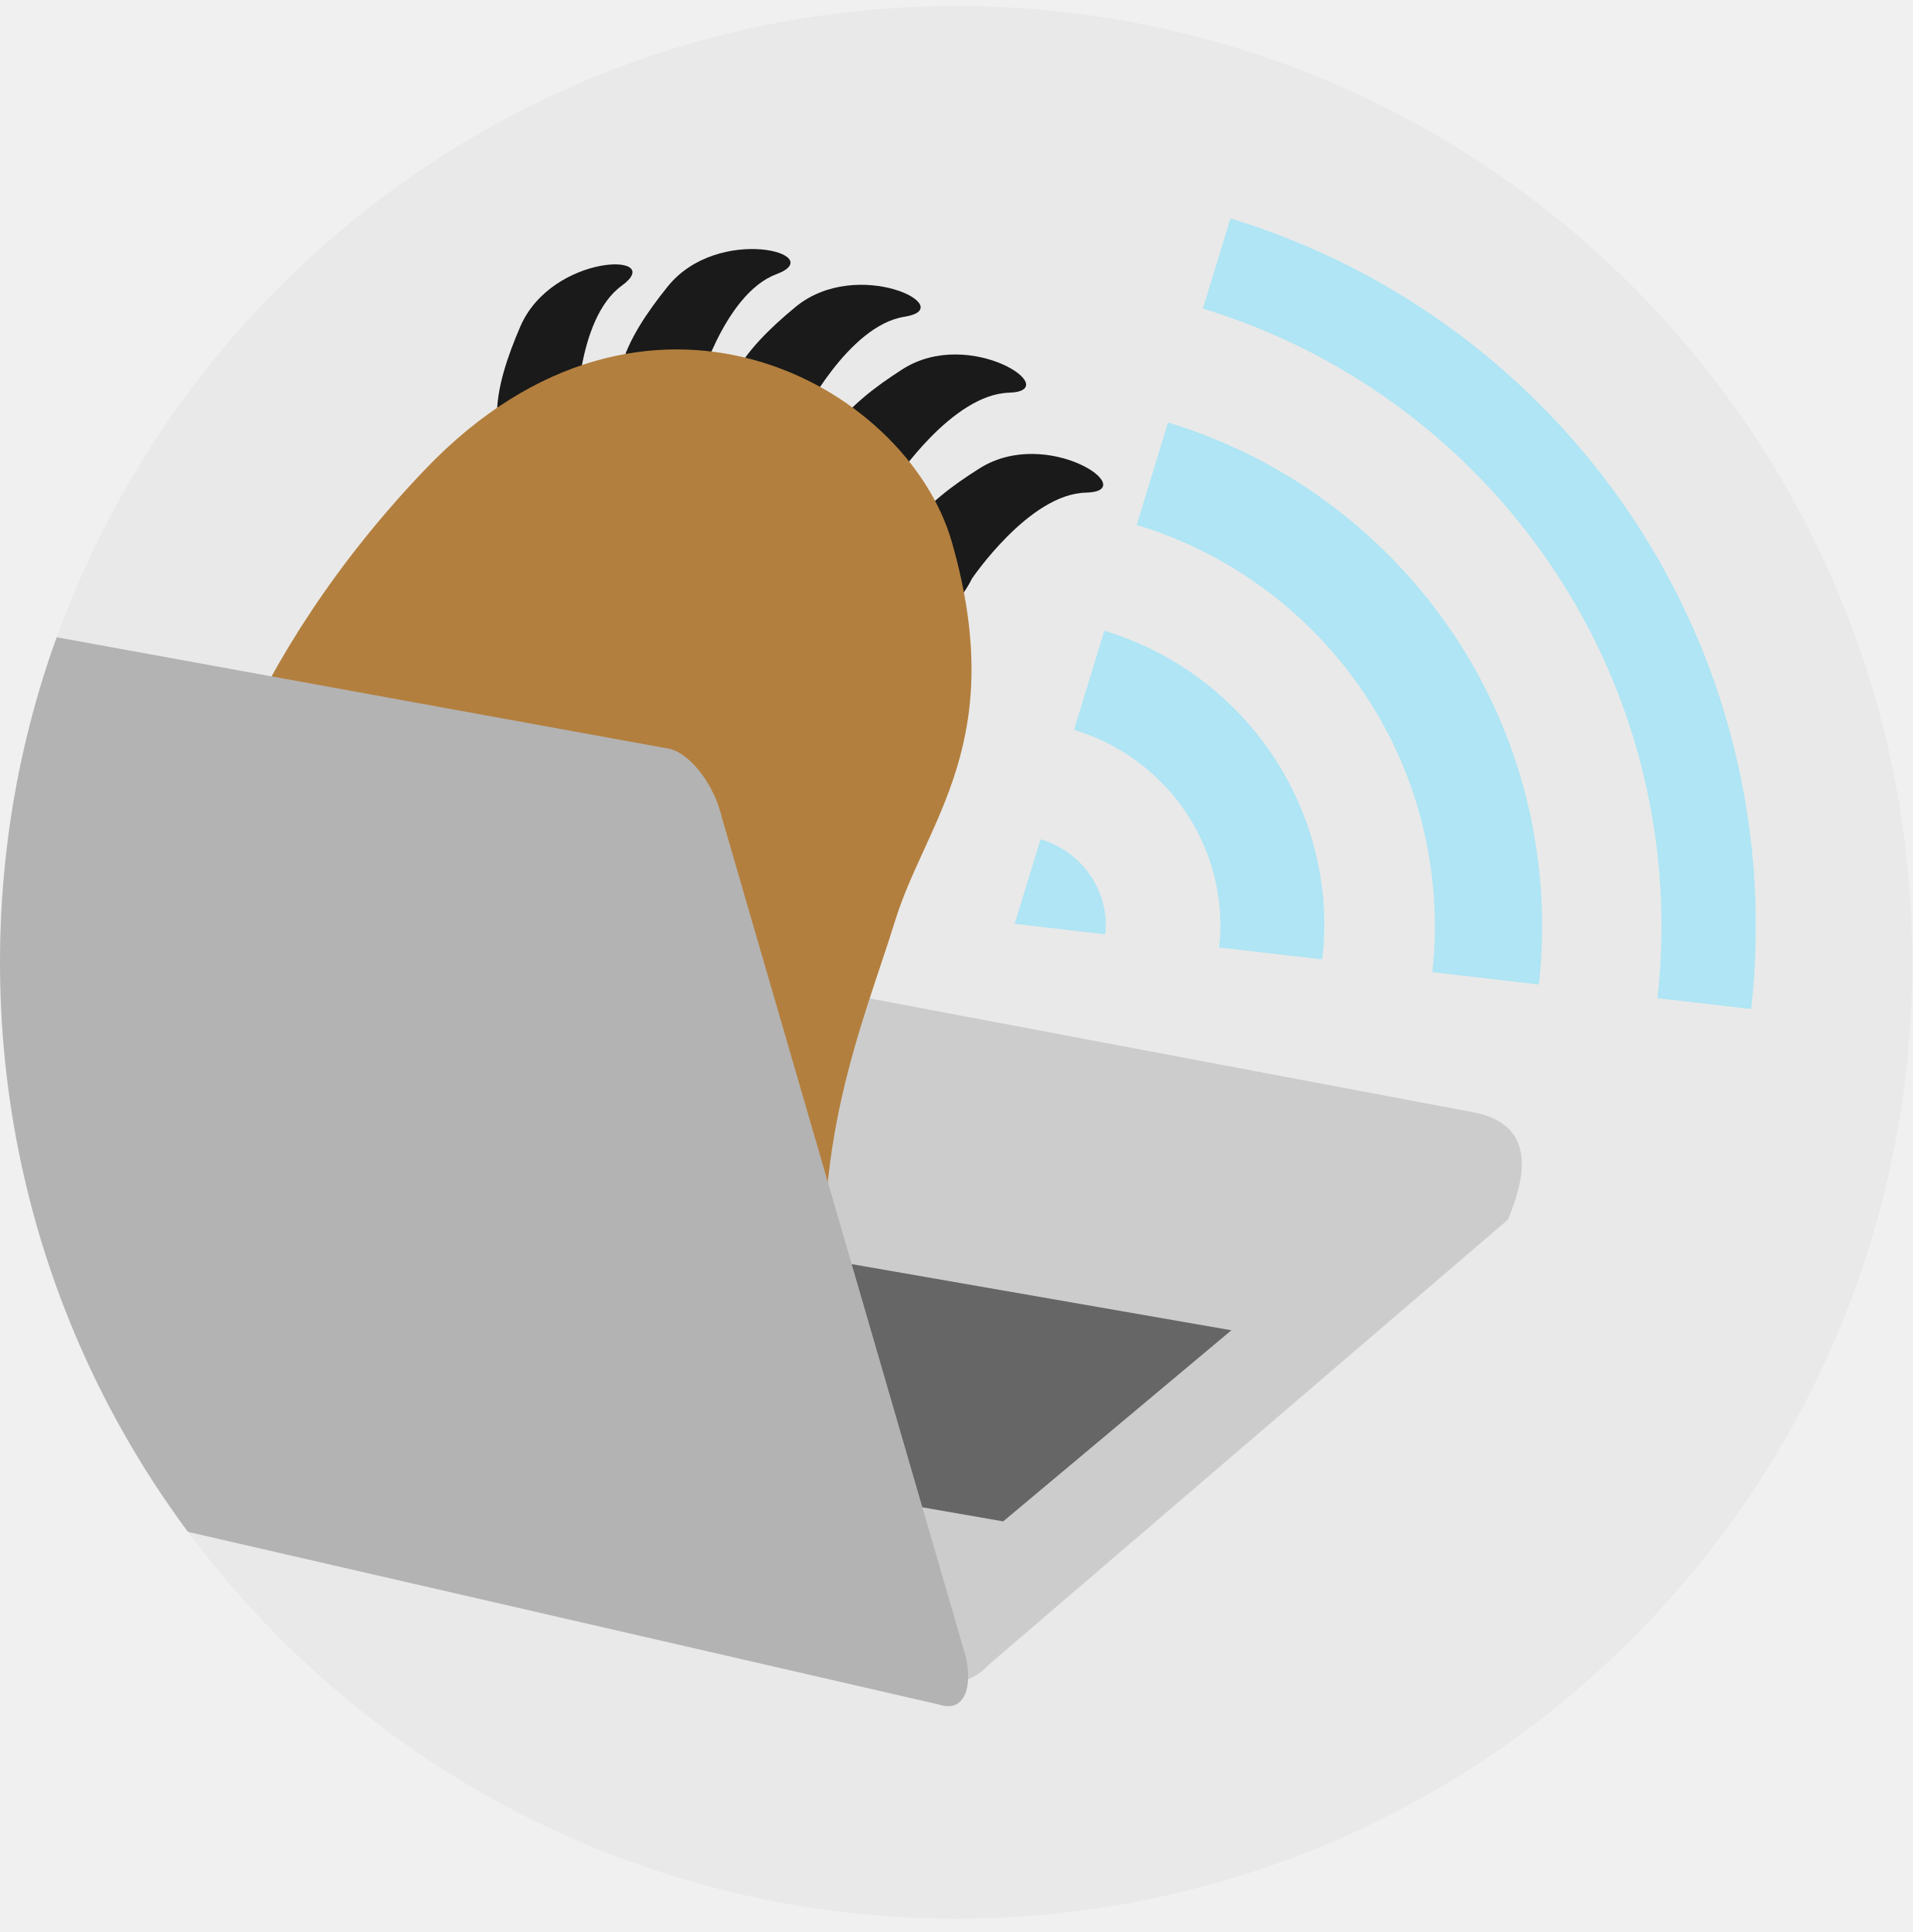
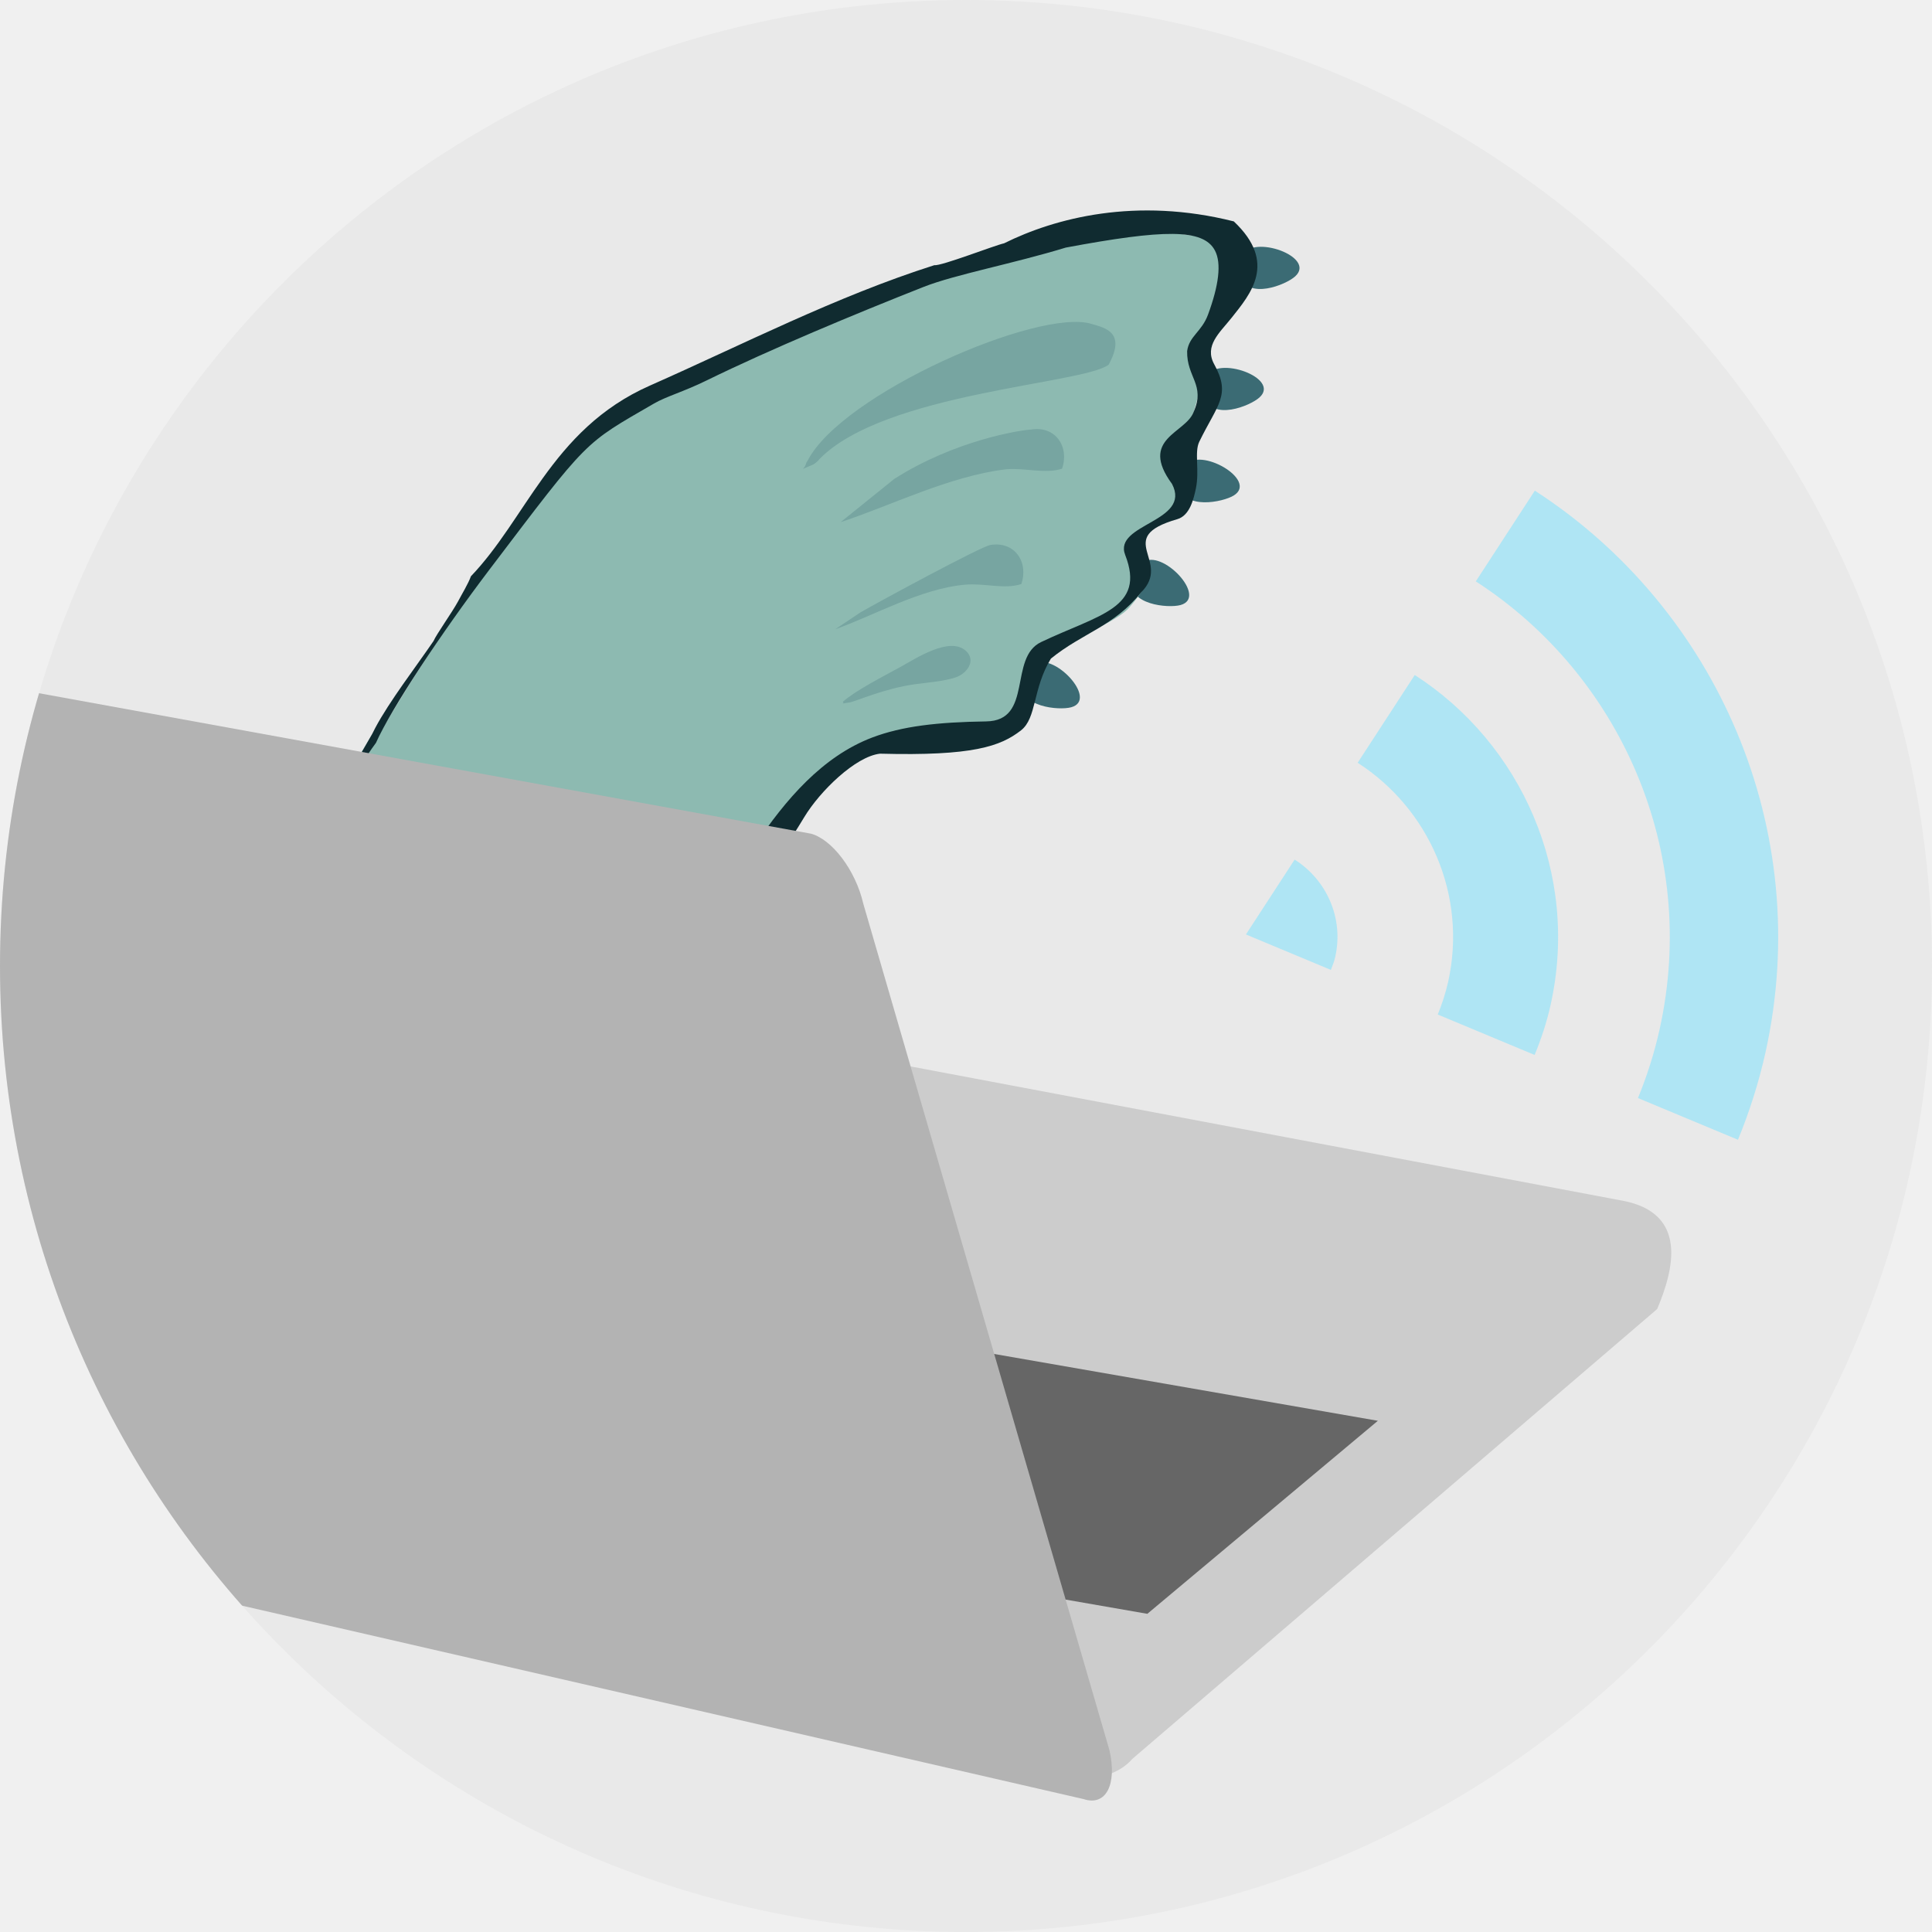
- <svg xmlns="http://www.w3.org/2000/svg" width="100" height="101" viewBox="0 0 100 101" fill="none">
-   <g id="Frame" clip-path="url(#clip0_62_4072)">
-     <g id="Mask group">
-       <mask id="mask0_62_4072" style="mask-type:alpha" maskUnits="userSpaceOnUse" x="0" y="0" width="100" height="101">
-         <g id="Group">
-           <path id="Vector" d="M50 100.31C77.614 100.31 100 77.924 100 50.31C100 22.696 77.614 0.31 50 0.31C22.386 0.31 0 22.696 0 50.31C0 77.924 22.386 100.31 50 100.31Z" fill="white" />
-         </g>
-       </mask>
-       <g mask="url(#mask0_62_4072)">
-         <g id="Group_2">
-           <path id="Vector_2" d="M50 100.31C77.614 100.31 100 77.924 100 50.31C100 22.696 77.614 0.31 50 0.31C22.386 0.31 0 22.696 0 50.31C0 77.924 22.386 100.31 50 100.31Z" fill="#E9E9E9" />
-           <path id="Vector_3" fill-rule="evenodd" clip-rule="evenodd" d="M50.82 30.254C50.82 30.254 53.814 25.819 56.78 25.754C59.747 25.69 54.777 22.254 51.229 24.48C48.315 26.311 45.567 28.761 47.822 31.459C49.383 33.324 50.82 30.254 50.82 30.254Z" fill="#1A1A1A" />
-           <path id="Vector_4" fill-rule="evenodd" clip-rule="evenodd" d="M46.829 25.08C46.829 25.08 49.787 20.62 52.753 20.53C55.72 20.44 50.719 17.047 47.189 19.304C44.288 21.16 41.561 23.635 43.841 26.311C45.419 28.162 46.829 25.08 46.829 25.08Z" fill="#1A1A1A" />
-           <path id="Vector_5" fill-rule="evenodd" clip-rule="evenodd" d="M41.942 21.799C41.942 21.799 44.344 17.022 47.29 16.56C50.236 16.099 44.837 13.374 41.596 16.048C38.933 18.244 36.515 21.031 39.115 23.39C40.912 25.02 41.942 21.799 41.942 21.799Z" fill="#1A1A1A" />
-           <path id="Vector_6" fill-rule="evenodd" clip-rule="evenodd" d="M36.413 20.541C36.413 20.541 37.804 15.378 40.597 14.335C43.39 13.291 37.554 11.705 34.917 14.975C32.749 17.663 30.942 20.879 33.963 22.667C36.053 23.904 36.413 20.541 36.413 20.541Z" fill="#1A1A1A" />
-           <path id="Vector_7" fill-rule="evenodd" clip-rule="evenodd" d="M30.137 22.033C30.137 22.033 30.098 16.686 32.511 14.936C34.922 13.185 28.875 13.215 27.208 17.069C25.837 20.238 24.956 23.818 28.345 24.735C30.689 25.37 30.137 22.033 30.137 22.033Z" fill="#1A1A1A" />
-           <path id="Vector_8" fill-rule="evenodd" clip-rule="evenodd" d="M77.034 58.147L36.783 50.556C35.636 50.184 32.916 50.038 30.783 52.195L2.661 74.677C3.054 76.425 6.703 78.475 7.852 78.848L46.264 87.704C47.413 88.076 50.342 88.596 51.681 87.045L78.847 63.759C79.694 61.741 80.482 58.793 77.034 58.147Z" fill="#CCCCCC" />
-           <path id="Vector_9" fill-rule="evenodd" clip-rule="evenodd" d="M43.362 69.758C42.205 60.033 45.162 53.447 46.807 48.13C48.427 42.898 52.765 38.778 49.774 28.342C47.391 20.028 33.734 12.527 22.249 24.52C12.929 34.252 9.373 44.886 9.133 51.648C8.843 59.798 8.652 56.99 9.075 67.045C9.441 75.754 44.297 77.632 43.362 69.758Z" fill="#B37F3E" />
-           <path id="Vector_10" fill-rule="evenodd" clip-rule="evenodd" d="M19.324 61.694L64.389 69.543L52.457 79.534L7.392 71.685L19.324 61.694Z" fill="#666666" />
-           <path id="Vector_11" fill-rule="evenodd" clip-rule="evenodd" d="M61.076 22.087L59.438 27.442C67.968 30.021 74.406 37.672 74.988 47.078C75.068 48.348 75.03 49.598 74.897 50.822L80.467 51.467C80.637 49.92 80.686 48.341 80.587 46.736C79.855 34.931 71.779 25.328 61.076 22.087Z" fill="#AFE5F4" />
-           <path id="Vector_12" fill-rule="evenodd" clip-rule="evenodd" d="M69.143 50.156C69.239 49.262 69.28 48.353 69.222 47.425C68.792 40.491 64.036 34.868 57.746 32.972L56.16 38.154C60.346 39.408 63.513 43.145 63.797 47.756C63.835 48.359 63.809 48.95 63.749 49.532L69.143 50.156Z" fill="#AFE5F4" />
-           <path id="Vector_13" fill-rule="evenodd" clip-rule="evenodd" d="M57.819 48.116C57.692 46.068 56.275 44.42 54.41 43.874L53.057 48.295L57.791 48.843C57.812 48.603 57.835 48.364 57.819 48.116Z" fill="#AFE5F4" />
-           <g id="Mask group_2">
-             <mask id="mask1_62_4072" style="mask-type:alpha" maskUnits="userSpaceOnUse" x="62" y="11" width="30" height="42">
-               <g id="Group_3">
-                 <path id="Vector_14" fill-rule="evenodd" clip-rule="evenodd" d="M62.898 11.421H91.814V52.751H62.898V11.421Z" fill="white" />
-               </g>
-             </mask>
-             <g mask="url(#mask1_62_4072)">
-               <g id="Group_4">
-                 <path id="Vector_15" fill-rule="evenodd" clip-rule="evenodd" d="M64.34 11.421L62.898 16.134C76.019 20.112 85.921 31.888 86.817 46.363C86.939 48.339 86.879 50.282 86.67 52.184L91.57 52.751C91.813 50.565 91.882 48.331 91.742 46.06C90.715 29.476 79.372 15.984 64.34 11.421Z" fill="#AFE5F4" />
-               </g>
-             </g>
-           </g>
-           <g id="Mask group_3">
-             <mask id="mask2_62_4072" style="mask-type:alpha" maskUnits="userSpaceOnUse" x="-15" y="30" width="66" height="60">
-               <g id="Group_5">
-                 <path id="Vector_16" fill-rule="evenodd" clip-rule="evenodd" d="M-14.444 30.365H50.626V89.199H-14.444V30.365Z" fill="white" />
-               </g>
-             </mask>
-             <g mask="url(#mask2_62_4072)">
-               <g id="Group_6">
-                 <path id="Vector_17" fill-rule="evenodd" clip-rule="evenodd" d="M35.025 39.149L-13.007 30.409C-14.124 30.122 -14.714 31.284 -14.324 33.003L-1.13 74.292C-0.722 76.073 0.539 77.827 1.686 78.211L49.161 89.124C50.308 89.508 50.907 88.375 50.497 86.595L37.758 42.777C37.366 41.059 36.142 39.434 35.025 39.149Z" fill="#B3B3B3" />
-               </g>
-             </g>
-           </g>
-         </g>
-       </g>
+ <svg xmlns="http://www.w3.org/2000/svg" width="100" height="100" viewBox="0 0 100 100" fill="none">
+   <g clip-path="url(#clip0_320_650)">
+     <path d="M50 100C77.614 100 100 77.614 100 50C100 22.386 77.614 0 50 0C22.386 0 0 22.386 0 50C0 77.614 22.386 100 50 100Z" fill="#E9E9E9" />
+     <mask id="mask0_320_650" style="mask-type:luminance" maskUnits="userSpaceOnUse" x="0" y="0" width="100" height="100">
+       <path d="M50 100C77.614 100 100 77.614 100 50C100 22.386 77.614 0 50 0C22.386 0 0 22.386 0 50C0 77.614 22.386 100 50 100Z" fill="white" />
+     </mask>
+     <g mask="url(#mask0_320_650)">
+       <path fill-rule="evenodd" clip-rule="evenodd" d="M83.962 62.144L43.712 54.553C42.563 54.181 39.844 54.035 37.712 56.191L9.59 78.674C9.985 80.422 13.633 82.473 14.782 82.845L53.192 91.7C54.341 92.071 57.269 92.59 58.609 91.04L85.776 67.754C86.623 65.737 87.411 62.788 83.962 62.142V62.144Z" fill="#CCCCCC" />
+       <path fill-rule="evenodd" clip-rule="evenodd" d="M26.253 65.692L71.318 73.54L59.386 83.531L14.321 75.683L26.253 65.692Z" fill="#666666" />
+       <path fill-rule="evenodd" clip-rule="evenodd" d="M69.115 49.511C69.56 47.506 68.652 45.531 67.011 44.492L64.489 48.367L68.887 50.202C68.974 49.976 69.063 49.754 69.115 49.511ZM79.433 54.603C79.773 53.771 80.063 52.907 80.262 51.999C81.767 45.217 78.75 38.497 73.228 34.938L70.272 39.481C73.948 41.844 75.958 46.31 74.956 50.819C74.825 51.408 74.636 51.97 74.419 52.512L79.43 54.603H79.433ZM79.441 25.398L76.387 30.092C83.871 34.928 87.945 44.06 85.904 53.263C85.629 54.506 85.247 55.697 84.781 56.835L89.957 58.994C90.548 57.554 91.03 56.05 91.38 54.48C93.942 42.932 88.835 31.471 79.446 25.398H79.441Z" fill="#AFE5F4" />
+       <path fill-rule="evenodd" clip-rule="evenodd" d="M64.303 13.227C64.813 12.107 68.152 13.295 67.037 14.306C66.548 14.75 64.593 15.525 64.209 14.298C64.039 13.756 64.23 13.39 64.306 13.227H64.303Z" fill="#3B6B74" />
+       <path fill-rule="evenodd" clip-rule="evenodd" d="M62.456 19.494C62.966 18.374 66.305 19.562 65.19 20.572C64.701 21.017 62.746 21.792 62.361 20.565C62.191 20.023 62.385 19.657 62.458 19.494H62.456Z" fill="#3B6B74" />
+       <path fill-rule="evenodd" clip-rule="evenodd" d="M61.364 24.097C62.066 23.084 65.14 24.848 63.863 25.644C63.303 25.994 61.241 26.41 61.082 25.133C61.011 24.571 61.265 24.244 61.364 24.097Z" fill="#3B6B74" />
+       <path fill-rule="evenodd" clip-rule="evenodd" d="M59.151 29.119C60.114 28.349 62.552 30.919 61.103 31.317C60.464 31.492 58.371 31.301 58.583 30.029C58.677 29.472 59.012 29.229 59.151 29.119Z" fill="#3B6B74" />
+       <path fill-rule="evenodd" clip-rule="evenodd" d="M53.493 34.41C54.456 33.64 56.895 36.21 55.445 36.608C54.807 36.783 52.714 36.592 52.925 35.32C53.02 34.763 53.355 34.52 53.493 34.41Z" fill="#3B6B74" />
+       <path fill-rule="evenodd" clip-rule="evenodd" d="M13.107 48.362L19.254 38.013C19.39 38.008 19.429 37.976 19.56 38.076C20.196 37.066 20.816 36.001 21.454 35.006C24.686 29.99 27.716 25.67 29.357 24.139C32.413 20.478 32.275 21.269 37.843 18.958C46.392 15.412 53.695 10.707 61.27 12.131C62.353 12.335 63.28 11.864 64.086 13.821C64.876 15.737 63.188 15.284 62.406 18.613C62.118 20.308 61.778 21.48 61.364 22.538C60.914 23.692 62.626 25.989 60.066 27.101C59.624 27.271 59.127 27.127 58.868 27.585C58.161 28.828 59.603 28.705 59.504 29.668C59.465 30.042 59.193 30.584 58.462 31.434C57.866 32.13 55.937 32.9 53.773 33.983C53.3 35.577 53.331 37.319 51.56 38.021C49.754 38.735 47.043 38.128 44.997 38.853C42.922 39.588 42.291 40.852 40.732 43.45C39.999 44.672 38.358 46.784 38.316 46.865C36.851 49.778 37.636 53.726 38.696 57.481C39.41 60.009 40.915 62.495 42.548 65.404C43.173 66.519 44.126 67.689 44.309 69.065C44.931 73.76 42.896 76.792 44.617 77.138C39.47 85.527 28.101 86.903 15.747 82.806C5.37 79.362 -7.963 69.934 2.072 61.901C10.394 55.241 6.626 54.77 13.11 48.367L13.107 48.362Z" fill="#8DBAB1" />
+       <path fill-rule="evenodd" clip-rule="evenodd" d="M38.379 47.077C38.016 47.666 38.102 48.982 37.877 49.66C37.945 50.131 37.934 50.008 37.979 50.34C38.052 50.5 38.12 50.659 38.188 50.819L38.125 51.753C38.094 51.696 38.063 51.641 38.034 51.593C38 51.751 38.018 52.044 38.063 52.392C38.063 52.444 38.071 52.491 38.081 52.533C38.183 53.25 38.379 54.134 38.476 54.529C38.748 55.621 38.884 56.377 39.091 57.444C39.248 58.258 39.389 59.425 39.099 59.896C38.484 61.024 38.377 65.337 38.369 66.354C37.885 65.224 38.039 62.932 38.146 61.584C38.154 61.547 38.159 61.495 38.162 61.469L38.233 60.736C38.508 57.136 37.866 56.427 37.843 55.443C37.563 56.133 36.597 58.724 36.621 59.478C36.425 59.865 36.367 60.203 36.233 60.653C36.087 61.147 35.998 61.304 36.142 61.786C35.731 62.526 35.836 63.568 35.752 64.384C35.629 63.806 35.582 62.066 35.818 61.333C36.283 59.237 36.864 57.005 37.139 55.205C36.956 55.508 35.017 60.176 34.938 60.898L34.637 61.367L34.852 60.119L35.629 57.887C36.194 56.767 36.576 55.555 36.877 54.529C37.063 53.896 37.429 51.625 37.526 51.468C36.869 53.852 35.621 55.932 34.567 57.424L34.802 56.869C34.891 56.665 34.902 56.5 34.865 56.374C35.108 55.874 35.336 55.377 35.548 54.896C36.129 53.574 37.066 51.327 37.278 50.254L33.886 53.878L33.093 54.55C33.109 54.221 33.02 54.529 33.201 54.181L33.748 53.572C34.818 52.556 36.765 49.971 36.987 48.514L36.443 48.911C36.04 48.992 35.833 49.778 35.027 49.864C37.524 47.15 39.97 40.143 45.143 38.175C46.693 37.586 48.527 37.377 51.044 37.34C53.496 37.306 52.185 34.041 53.889 33.232C56.892 31.806 59.313 31.479 58.24 28.724C57.607 27.099 61.694 27.025 60.663 25.047C58.931 22.692 61.388 22.428 61.783 21.318C62.403 19.913 61.419 19.536 61.446 18.173C61.553 17.388 62.199 17.179 62.529 16.279C63.076 14.792 63.241 13.628 62.88 12.958C62.272 11.825 60.226 11.872 55.168 12.814C52.457 13.643 49.419 14.214 47.82 14.845C44.264 16.247 39.847 18.089 36.582 19.688C35.404 20.269 34.48 20.52 33.855 20.884C30.186 23.011 30.516 22.653 25.306 29.519C22.875 32.724 20.256 36.665 19.458 38.452C18.968 39.112 17.862 40.789 17.802 41.443C17.474 41.797 17.344 42.103 17.098 42.521L16.548 43.597L14.68 46.554C13.395 48.409 16.354 52.627 16.271 52.831C16.252 52.878 16.294 52.904 16.302 52.944C15.619 52.237 14.907 50.997 14.536 50.147C13.965 48.846 14.167 48.487 13.913 47.472C13.293 48.508 14.536 50.738 14.764 51.907C13.971 51.028 13.95 50.039 13.575 49.207C13.413 49.856 13.795 51.68 13.913 52.413C13.589 51.892 13.398 50.968 13.296 50.419C13.141 49.571 13.217 48.948 13.102 48.367C12.45 49.351 11.901 50.013 11.846 51.086C11.707 53.878 12.78 56.458 14.523 58.85C14.677 59.135 14.787 59.36 15.114 59.588C14.858 59.567 15.085 59.815 14.622 59.271L12.437 55.778C11.566 53.907 11.828 52.559 11.602 51.68C10.99 53.127 12.524 58.059 13.06 59.611C12.306 58.36 11.796 56.871 11.474 55.534C10.935 53.307 11.001 53.519 11.116 51.452C9.737 53.671 10.061 56.691 10.901 59.007L11.194 59.993C11.173 60.035 11.205 60.064 11.205 60.098C9.904 58.698 9.711 56.332 9.656 55.05C9.585 53.425 10.223 51.593 11.532 49.961C13.301 47.726 15.323 44.913 16.668 42.508C17.529 41.012 18.388 39.515 19.248 38.021C19.306 37.908 19.364 37.793 19.421 37.681C20.149 36.307 21.538 34.501 22.438 33.182C22.59 32.829 23.393 31.707 23.7 31.144C23.896 30.77 24.241 30.205 24.375 29.828C25.798 28.339 26.834 26.497 28.101 24.741C29.446 22.873 31.05 21.101 33.646 19.955C38.413 17.849 43.293 15.336 48.357 13.727C48.726 13.777 51.458 12.707 51.97 12.594C54.608 11.283 58.797 10.184 63.861 11.459C66.135 13.602 64.719 15.227 63.735 16.464C63.139 17.215 62.317 17.893 62.848 18.856C63.73 20.452 63.018 20.928 62.076 22.86C61.809 23.406 62.097 24.338 61.896 25.298C61.78 25.837 61.582 26.688 60.935 26.873C57.581 27.844 60.705 29.022 59.062 30.665C57.649 32.434 56.039 32.753 54.394 34.09C53.446 35.642 53.666 37.162 52.85 37.801C51.79 38.63 50.356 39.138 45.549 39.01C44.277 39.154 42.44 40.951 41.632 42.288C39.902 45.151 39.463 45.313 38.374 47.085L38.379 47.077Z" fill="#102B30" />
+       <path fill-rule="evenodd" clip-rule="evenodd" d="M54.972 24.259C54.098 24.545 53.067 24.204 52.07 24.291C49.165 24.631 46.015 26.209 43.513 27.025L46.284 24.791C49.448 22.773 52.852 22.255 53.368 22.234C54.634 22.025 55.362 23.126 54.972 24.257V24.259Z" fill="#77A5A1" />
+       <path fill-rule="evenodd" clip-rule="evenodd" d="M43.618 36.33C44.272 35.744 45.74 34.998 46.577 34.538C47.41 34.077 49.144 32.931 49.987 33.682C50.542 34.177 50.071 34.857 49.458 35.064C48.875 35.26 47.98 35.331 47.352 35.417C45.756 35.639 44.314 36.299 43.987 36.354C43.322 36.464 43.791 36.401 43.618 36.333V36.33Z" fill="#77A5A1" />
+       <path fill-rule="evenodd" clip-rule="evenodd" d="M57.382 18.88C58.29 17.213 57.233 16.98 56.508 16.768C53.792 15.917 43.566 20.379 41.797 23.854C41.684 23.964 41.763 24.066 41.559 24.267L41.959 24.1C42.111 24.034 42.077 24.063 42.234 23.943C42.357 23.849 42.323 23.857 42.422 23.754C45.8 20.308 56.071 19.884 57.382 18.877V18.88Z" fill="#77A5A1" />
+       <path fill-rule="evenodd" clip-rule="evenodd" d="M52.863 30.231C51.989 30.516 50.958 30.176 49.961 30.262C47.65 30.464 45.201 31.879 43.231 32.57L44.547 31.691C45.512 31.134 50.767 28.289 51.259 28.208C52.525 27.999 53.253 29.1 52.863 30.231Z" fill="#77A5A1" />
+       <path fill-rule="evenodd" clip-rule="evenodd" d="M41.954 43.147L-6.079 34.407C-7.196 34.119 -7.785 35.284 -7.395 37L5.799 78.289C6.207 80.071 7.468 81.824 8.614 82.209L56.089 93.121C57.235 93.505 57.834 92.372 57.424 90.59L44.683 46.773C44.29 45.054 43.068 43.432 41.951 43.144L41.954 43.147Z" fill="#B3B3B3" />
    </g>
  </g>
  <defs>
-     <clipPath id="clip0_62_4072">
-       <rect width="100" height="100" fill="white" transform="translate(0 0.309937)" />
+     <clipPath id="clip0_320_650">
+       <rect width="100" height="100" fill="white" />
    </clipPath>
  </defs>
</svg>
